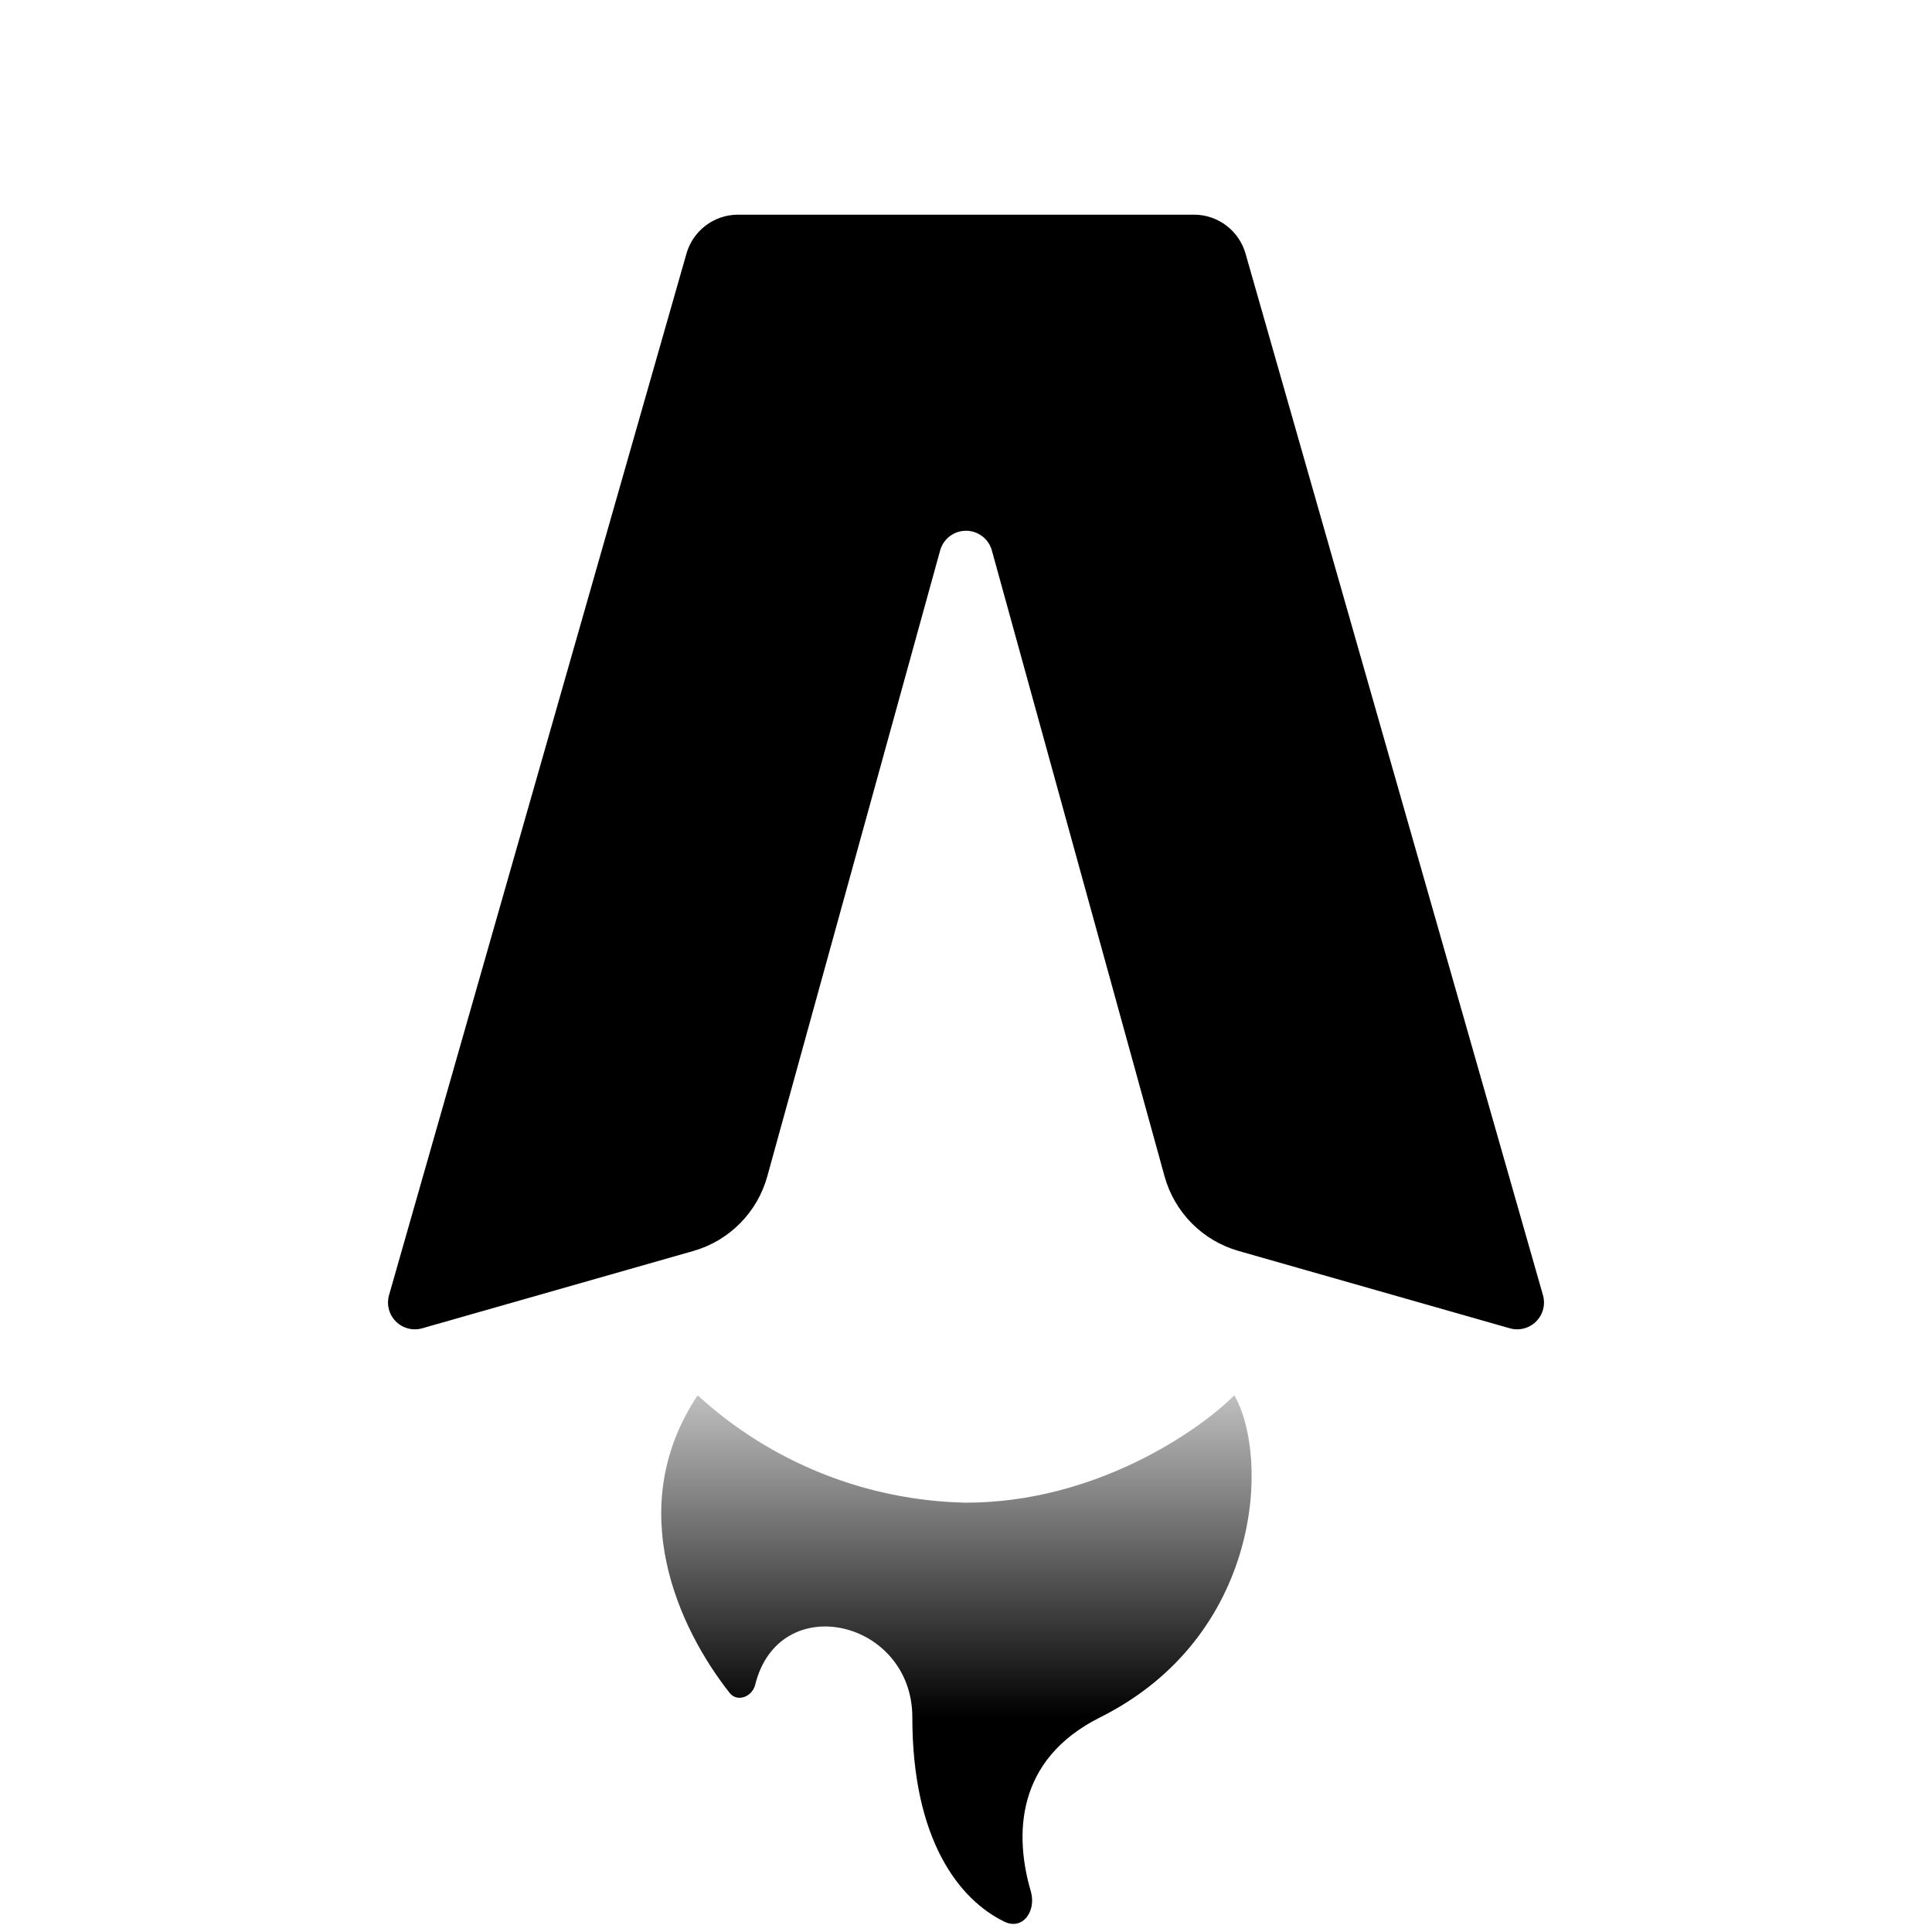
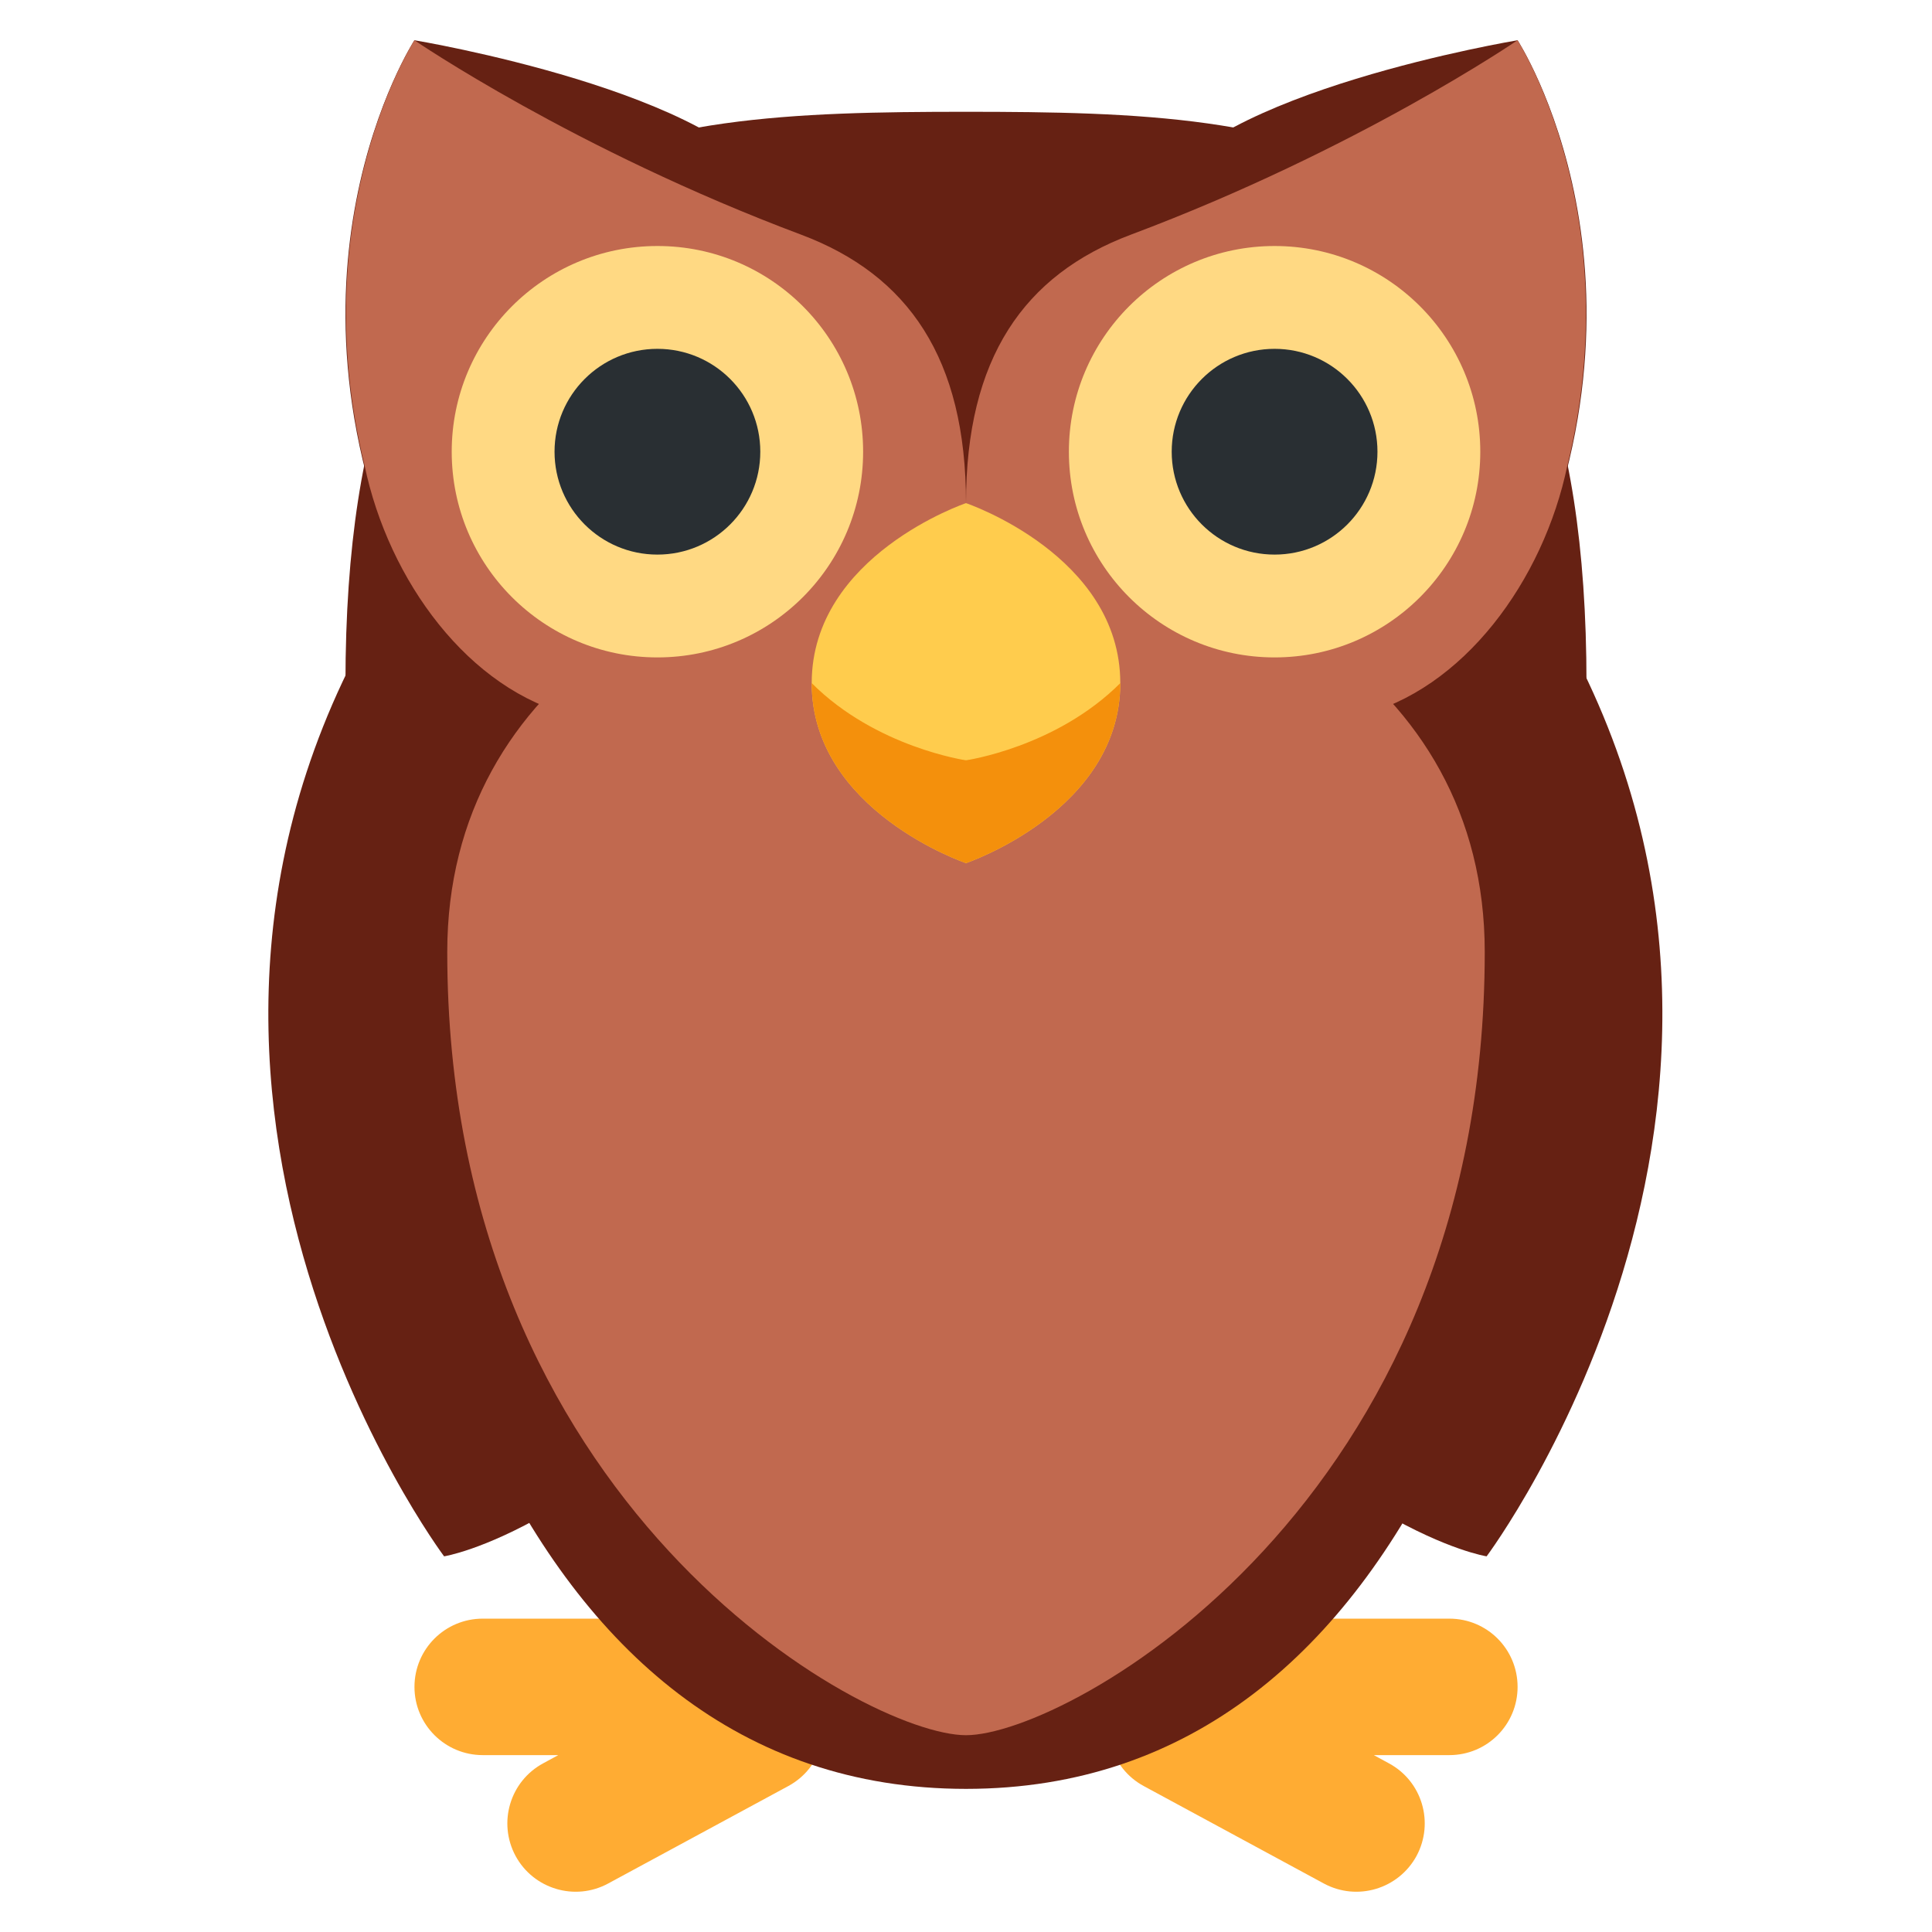
- <svg xmlns="http://www.w3.org/2000/svg" fill="none" viewBox="0 0 36 36">
-   <path fill="#000" d="M22.25 4h-8.5a1 1 0 0 0-.96.73l-5.54 19.4a.5.5 0 0 0 .62.62l5.05-1.44a2 2 0 0 0 1.38-1.4l3.22-11.66a.5.5 0 0 1 .96 0l3.22 11.67a2 2 0 0 0 1.38 1.39l5.05 1.44a.5.5 0 0 0 .62-.62l-5.54-19.4a1 1 0 0 0-.96-.73Z" />
-   <path fill="url(#gradient)" d="M18 28a7.63 7.63 0 0 1-5-2c-1.4 2.1-.35 4.35.6 5.55.14.17.41.07.47-.15.44-1.8 2.93-1.22 2.93.6 0 2.28.87 3.4 1.72 3.81.34.16.59-.2.49-.56-.31-1.05-.29-2.46 1.29-3.25 3-1.5 3.17-4.83 2.5-6-.67.67-2.6 2-5 2Z" />
-   <defs>
-     <linearGradient id="gradient" x1="16" x2="16" y1="32" y2="24" gradientUnits="userSpaceOnUse">
-       <stop stop-color="#000" />
-       <stop offset="1" stop-color="#000" stop-opacity="0" />
-     </linearGradient>
-   </defs>
-   <style>
-     @media (prefers-color-scheme:dark){:root{filter:invert(100%)}}
-   </style>
+ <svg xmlns="http://www.w3.org/2000/svg" viewBox="0 0 36 36">
+   <path fill="#662113" d="M7.317 11c-5.723 9.083.958 18 .958 18s2.874-.442 6.875-5.2c4-4.758-7.833-12.8-7.833-12.8zm21.342 0c5.723 9.083-.958 18-.958 18s-2.874-.442-6.875-5.2C16.825 19.042 28.659 11 28.659 11z" />
+   <path fill="#FFAC33" d="M15.203 31.557c-.123-.229-.317-.384-.531-.496-2.032-2.172-.589-4.717-.589-4.717 0-.703 1.271-2.544 0-2.544l-1.272 1.272c-1.272 1.271-1.272 5.089-1.272 5.089H8.995c-.703 0-1.272.568-1.272 1.272 0 .701.569 1.271 1.272 1.271h1.408l-.282.153c-.618.334-.848 1.105-.514 1.726.334.616 1.106.848 1.724.514l3.357-1.816c.619-.334.846-1.105.515-1.724zm5.596 0c.123-.229.317-.384.53-.496 2.033-2.172.589-4.717.589-4.717 0-.703-1.271-2.544 0-2.544l1.272 1.272c1.273 1.271 1.273 5.089 1.273 5.089h2.544c.704 0 1.271.568 1.271 1.272 0 .701-.566 1.271-1.271 1.271h-1.408l.281.153c.62.334.848 1.105.515 1.726-.336.616-1.105.848-1.726.514l-3.356-1.816c-.619-.334-.847-1.105-.514-1.724z" />
+   <path fill="#662113" d="M28.278 11.292c2.891-6.092 0-10.542 0-10.542s-5.781.959-6.744 2.875c-1.219 2.424 6.744 7.667 6.744 7.667z" />
+   <path fill="#662113" d="M29.562 12.738c0 10.297-3.152 20.595-11.562 20.595-8.409 0-11.563-10.298-11.563-20.595C6.437 2.44 11.614 2.083 18 2.083c6.387 0 11.562.357 11.562 10.655z" />
+   <path fill="#C1694F" d="M27.666 17.738c0 10.297-7.774 14.595-9.666 14.595s-9.666-4.298-9.666-14.595c0-10.298 19.332-10.298 19.332 0z" />
+   <path fill="#662113" d="M7.722 11.292C4.831 5.2 7.722.75 7.722.75s5.782.959 6.746 2.875c1.218 2.424-6.746 7.667-6.746 7.667z" />
+   <path fill="#C1694F" d="M14.929 4.373C10.702 2.789 7.722.75 7.722.75s-2.076 3.221-.928 7.926c.446 2.137 1.94 4.195 3.904 4.662 2.637.627 7.302-.049 7.302-3.963 0-2.695-1.074-4.252-3.071-5.002zm6.142 0C25.298 2.789 28.277.75 28.277.75s2.076 3.221.928 7.926c-.445 2.137-1.939 4.195-3.902 4.662-2.638.627-7.303-.049-7.303-3.963 0-2.695 1.074-4.252 3.071-5.002z" />
+   <path fill="#FFD983" d="M16.083 8.417c0 2.117-1.716 3.833-3.833 3.833s-3.833-1.716-3.833-3.833 1.717-3.833 3.833-3.833c2.117-.001 3.833 1.716 3.833 3.833zm11.5 0c0 2.117-1.716 3.833-3.833 3.833s-3.833-1.716-3.833-3.833 1.716-3.833 3.833-3.833 3.833 1.716 3.833 3.833z" />
+   <path fill="#292F33" d="M14.167 8.417c0 1.059-.858 1.917-1.917 1.917s-1.917-.858-1.917-1.917c0-1.058.858-1.917 1.917-1.917s1.917.858 1.917 1.917zm11.5 0c0 1.059-.858 1.917-1.917 1.917s-1.917-.858-1.917-1.917c0-1.058.858-1.917 1.917-1.917s1.917.858 1.917 1.917z" />
+   <path fill="#FFCC4D" d="M20.875 12.729c0 2.382-2.875 3.354-2.875 3.354s-2.875-.973-2.875-3.354S18 9.375 18 9.375s2.875.972 2.875 3.354z" />
+   <path fill="#F4900C" d="M20.875 12.729c0 2.382-2.875 3.354-2.875 3.354s-2.875-.973-2.875-3.354C16.323 13.927 18 14.167 18 14.167s1.677-.24 2.875-1.438z" />
</svg>
